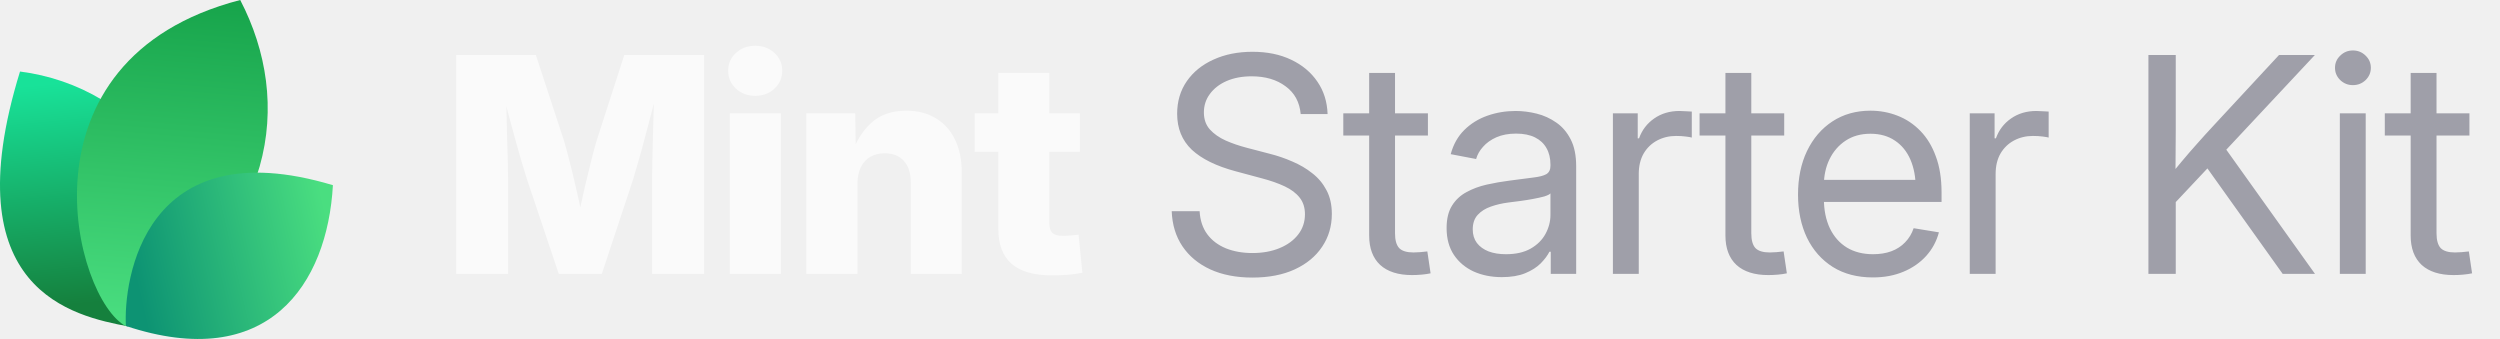
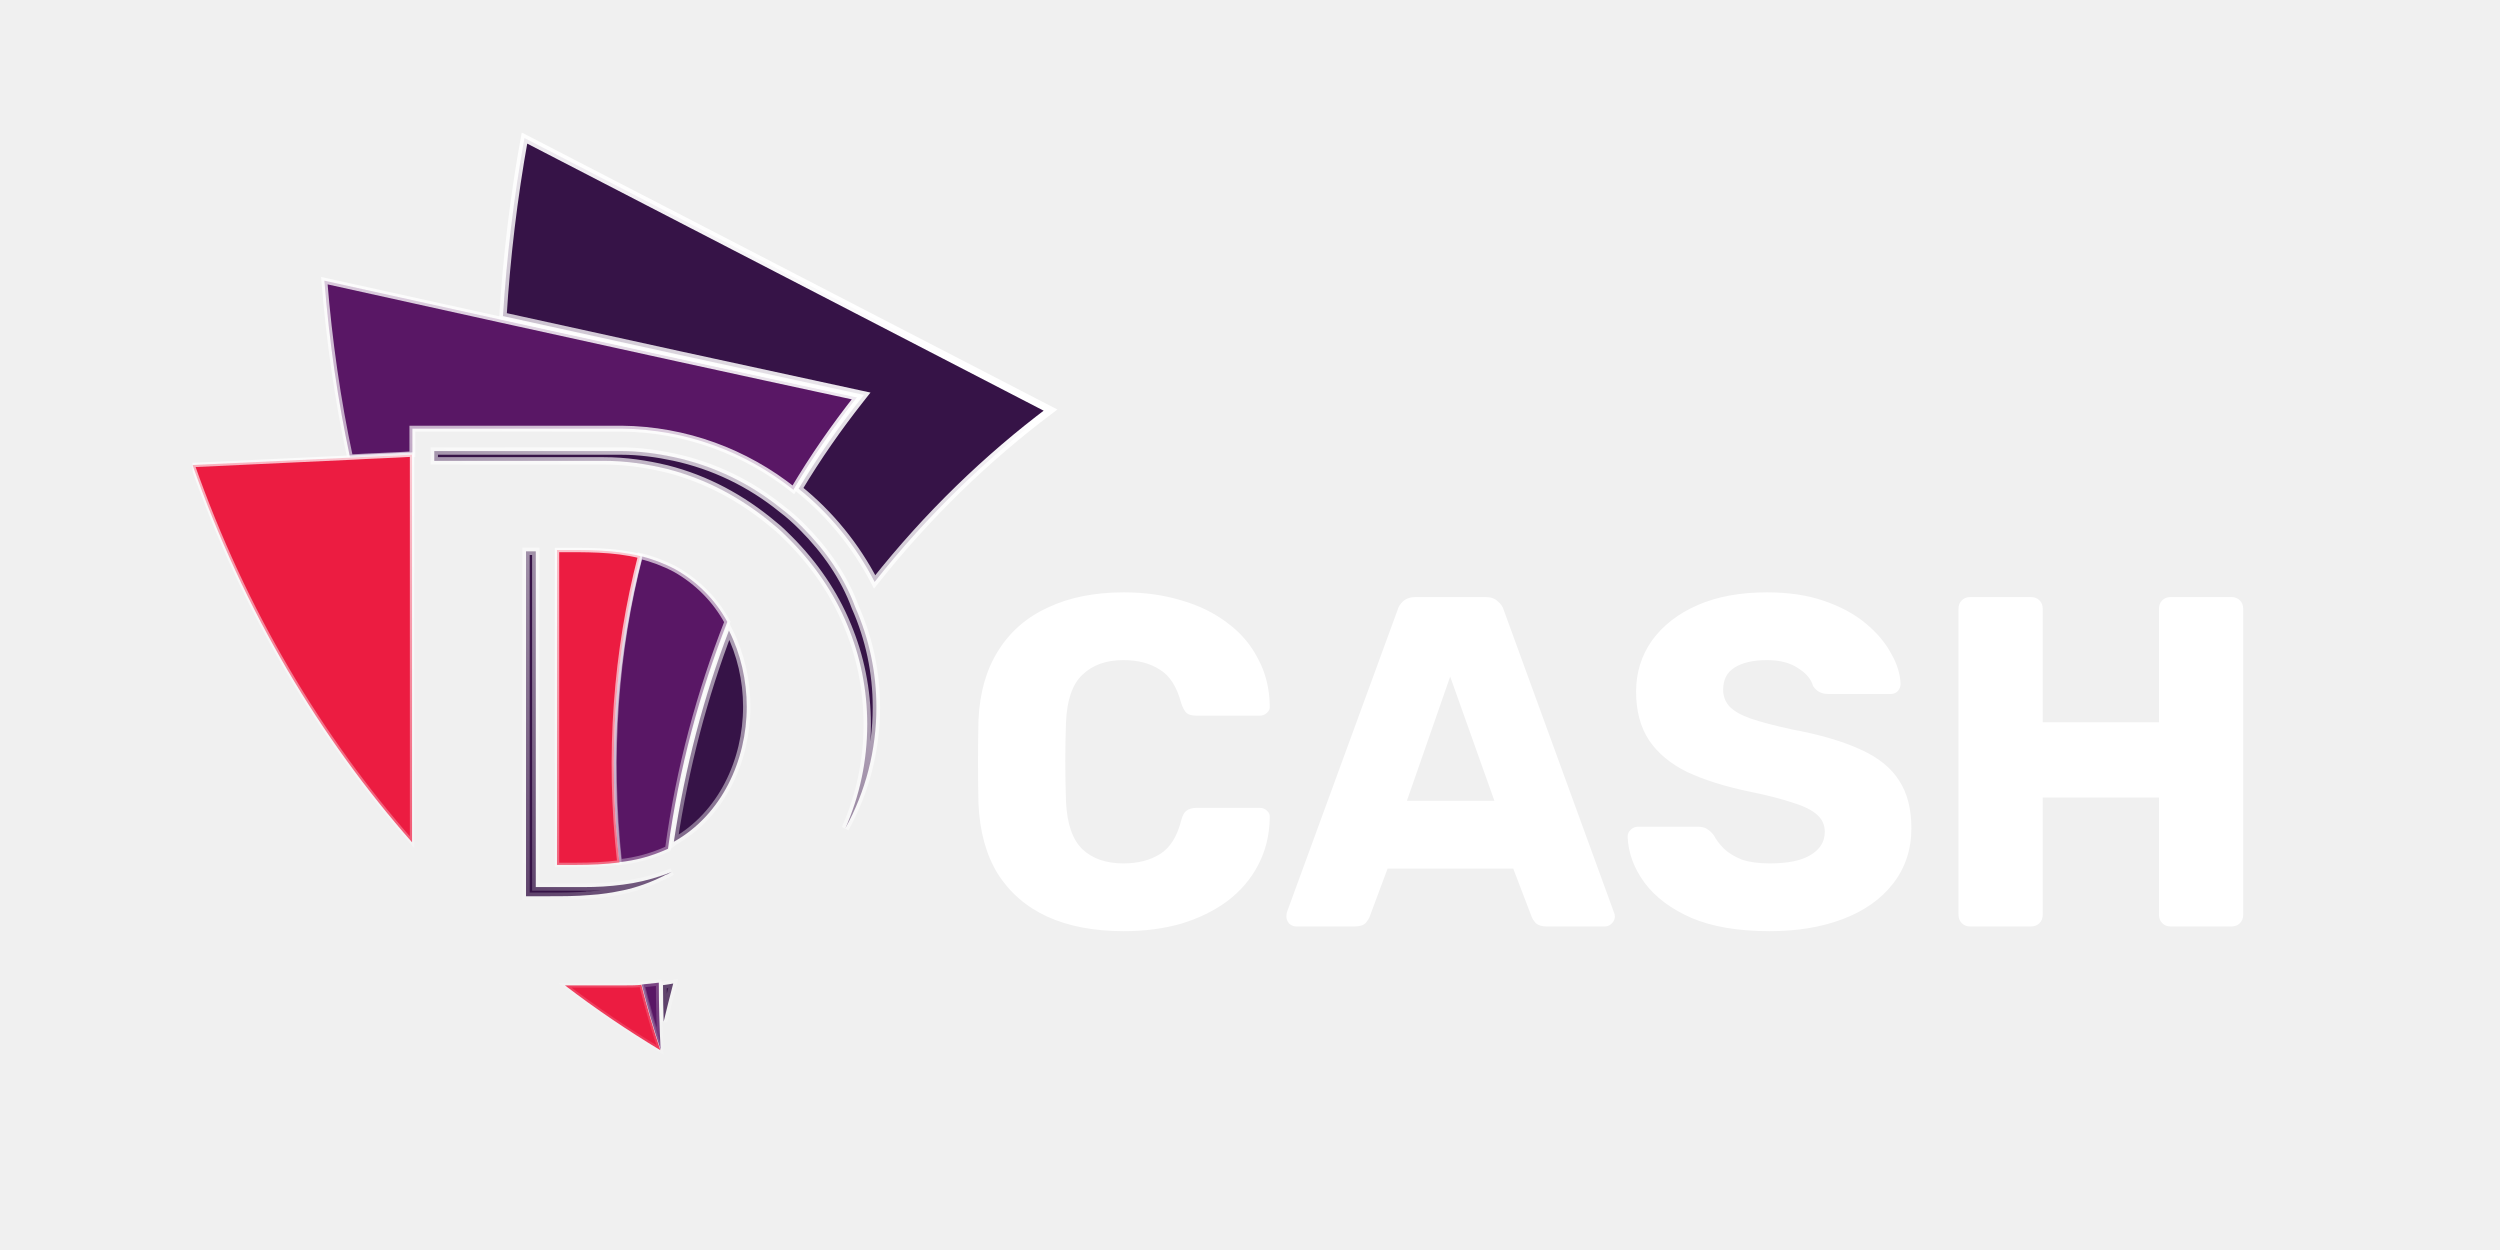
- <svg xmlns="http://www.w3.org/2000/svg" width="177" height="24" viewBox="0 0 177 24" fill="none">
-   <path d="M9.061 23.108C5.268 22.377 -3.391 20.627 1.417 5.064C9.634 6.099 16.973 14.064 9.061 23.108Z" fill="url(#paint0_linear_17557_2145)" />
-   <path d="M8.919 23.094C5.276 21.222 0.784 4.209 17.007 0C20.757 7.193 19.621 16.545 8.919 23.094Z" fill="url(#paint1_linear_17557_2145)" />
-   <path d="M8.914 23.079C8.735 19.882 10.159 9.085 23.57 13.111C23.181 20.123 18.984 26.418 8.914 23.079Z" fill="url(#paint2_linear_17557_2145)" />
-   <path d="M32.301 19.392V3.894H37.938L39.925 9.948C40.036 10.315 40.164 10.787 40.31 11.362C40.462 11.938 40.611 12.552 40.757 13.204C40.91 13.855 41.048 14.483 41.173 15.086C41.305 15.682 41.412 16.192 41.495 16.615H40.695C40.771 16.192 40.871 15.682 40.996 15.086C41.128 14.49 41.267 13.866 41.412 13.214C41.565 12.562 41.714 11.948 41.86 11.373C42.005 10.79 42.133 10.315 42.244 9.948L44.2 3.894H49.848V19.392H46.166V12.704C46.166 12.357 46.173 11.917 46.187 11.383C46.2 10.849 46.214 10.27 46.228 9.646C46.249 9.022 46.266 8.391 46.28 7.753C46.301 7.115 46.311 6.519 46.311 5.964H46.623C46.485 6.561 46.332 7.181 46.166 7.826C45.999 8.471 45.833 9.102 45.666 9.719C45.507 10.336 45.351 10.901 45.198 11.414C45.053 11.928 44.928 12.357 44.824 12.704L42.608 19.392H39.561L37.314 12.704C37.203 12.357 37.072 11.928 36.919 11.414C36.773 10.901 36.614 10.34 36.441 9.729C36.274 9.112 36.104 8.481 35.931 7.836C35.764 7.192 35.608 6.567 35.463 5.964H35.827C35.834 6.512 35.844 7.105 35.858 7.743C35.872 8.374 35.886 9.005 35.9 9.636C35.92 10.26 35.938 10.839 35.952 11.373C35.965 11.907 35.972 12.351 35.972 12.704V19.392H32.301ZM51.668 19.392V8.024H55.288V19.392H51.668ZM53.468 6.786C52.927 6.786 52.473 6.616 52.105 6.276C51.738 5.93 51.554 5.507 51.554 5.007C51.554 4.508 51.738 4.088 52.105 3.749C52.473 3.409 52.927 3.239 53.468 3.239C54.009 3.239 54.463 3.409 54.83 3.749C55.198 4.082 55.382 4.501 55.382 5.007C55.382 5.507 55.198 5.93 54.83 6.276C54.463 6.616 54.009 6.786 53.468 6.786ZM60.708 13.027V19.392H57.088V8.024H60.551L60.593 10.967H60.281C60.593 10.024 61.061 9.268 61.685 8.7C62.309 8.124 63.138 7.836 64.171 7.836C64.975 7.836 65.672 8.017 66.262 8.377C66.851 8.731 67.302 9.234 67.614 9.885C67.933 10.537 68.092 11.307 68.092 12.194V19.392H64.483V12.912C64.483 12.26 64.32 11.754 63.994 11.394C63.675 11.033 63.221 10.853 62.632 10.853C62.25 10.853 61.914 10.936 61.623 11.102C61.332 11.269 61.106 11.515 60.947 11.841C60.787 12.16 60.708 12.555 60.708 13.027ZM76.456 8.024V10.749H69.008V8.024H76.456ZM70.683 5.163H74.292V15.783C74.292 16.102 74.361 16.334 74.5 16.48C74.646 16.625 74.899 16.698 75.259 16.698C75.405 16.698 75.596 16.688 75.831 16.667C76.074 16.646 76.251 16.629 76.362 16.615L76.632 19.309C76.313 19.378 75.963 19.427 75.582 19.455C75.207 19.482 74.836 19.496 74.469 19.496C73.2 19.496 72.25 19.222 71.619 18.674C70.995 18.127 70.683 17.308 70.683 16.22V5.163Z" fill="#FAFAFA" />
-   <path d="M88.667 19.652C87.523 19.652 86.528 19.458 85.682 19.07C84.843 18.681 84.188 18.137 83.716 17.437C83.245 16.736 82.992 15.908 82.957 14.951H84.933C84.968 15.596 85.148 16.14 85.474 16.584C85.8 17.021 86.24 17.354 86.795 17.582C87.35 17.804 87.974 17.915 88.667 17.915C89.388 17.915 90.026 17.801 90.581 17.572C91.143 17.343 91.583 17.024 91.902 16.615C92.228 16.199 92.391 15.717 92.391 15.169C92.391 14.698 92.266 14.306 92.017 13.994C91.767 13.675 91.413 13.408 90.956 13.193C90.498 12.978 89.954 12.787 89.323 12.621L87.502 12.132C86.123 11.765 85.082 11.255 84.382 10.603C83.689 9.944 83.342 9.095 83.342 8.055C83.342 7.174 83.571 6.404 84.028 5.746C84.486 5.087 85.117 4.577 85.921 4.217C86.726 3.849 87.645 3.666 88.678 3.666C89.718 3.666 90.63 3.853 91.413 4.227C92.204 4.602 92.824 5.122 93.275 5.787C93.726 6.446 93.965 7.209 93.993 8.076H92.089C92.013 7.23 91.656 6.574 91.018 6.11C90.387 5.638 89.586 5.403 88.615 5.403C87.95 5.403 87.36 5.513 86.847 5.735C86.341 5.957 85.946 6.262 85.661 6.651C85.377 7.032 85.235 7.469 85.235 7.961C85.235 8.447 85.377 8.849 85.661 9.168C85.946 9.48 86.317 9.74 86.774 9.948C87.232 10.149 87.724 10.319 88.251 10.457L89.884 10.884C90.439 11.023 90.977 11.206 91.496 11.435C92.023 11.657 92.495 11.934 92.911 12.267C93.334 12.593 93.67 12.995 93.92 13.474C94.17 13.945 94.294 14.504 94.294 15.149C94.294 16.015 94.066 16.788 93.608 17.468C93.157 18.148 92.512 18.681 91.673 19.07C90.834 19.458 89.832 19.652 88.667 19.652ZM101.097 8.024V9.594H95.106V8.024H101.097ZM96.937 5.163H98.767V16.521C98.767 17 98.865 17.347 99.059 17.562C99.26 17.77 99.6 17.874 100.078 17.874C100.21 17.874 100.366 17.867 100.546 17.853C100.733 17.832 100.903 17.815 101.056 17.801L101.285 19.351C101.097 19.392 100.886 19.423 100.65 19.444C100.414 19.465 100.189 19.475 99.974 19.475C98.996 19.475 98.244 19.236 97.717 18.758C97.197 18.272 96.937 17.579 96.937 16.677V5.163ZM106.33 19.621C105.595 19.621 104.932 19.489 104.343 19.226C103.754 18.955 103.285 18.564 102.939 18.05C102.592 17.53 102.419 16.896 102.419 16.147C102.419 15.495 102.547 14.965 102.804 14.556C103.06 14.146 103.403 13.828 103.833 13.599C104.263 13.363 104.742 13.186 105.269 13.068C105.796 12.95 106.333 12.857 106.881 12.787C107.574 12.69 108.132 12.617 108.555 12.569C108.978 12.52 109.287 12.441 109.481 12.33C109.675 12.212 109.772 12.014 109.772 11.737V11.654C109.772 11.203 109.679 10.815 109.492 10.489C109.311 10.163 109.041 9.91 108.68 9.729C108.32 9.549 107.872 9.459 107.338 9.459C106.805 9.459 106.34 9.546 105.945 9.719C105.556 9.892 105.241 10.118 104.998 10.395C104.755 10.665 104.593 10.953 104.509 11.258L102.71 10.915C102.897 10.222 103.22 9.65 103.677 9.199C104.135 8.748 104.679 8.412 105.31 8.19C105.941 7.968 106.607 7.857 107.307 7.857C107.8 7.857 108.295 7.92 108.795 8.044C109.301 8.169 109.765 8.381 110.188 8.679C110.611 8.97 110.951 9.369 111.208 9.875C111.464 10.374 111.593 11.005 111.593 11.768V19.392H109.793V17.822H109.7C109.568 18.085 109.363 18.359 109.086 18.643C108.809 18.921 108.444 19.153 107.994 19.34C107.543 19.527 106.988 19.621 106.33 19.621ZM106.621 17.998C107.321 17.998 107.904 17.867 108.368 17.603C108.84 17.333 109.19 16.986 109.419 16.563C109.654 16.133 109.772 15.682 109.772 15.211V13.692C109.703 13.769 109.554 13.841 109.325 13.911C109.096 13.973 108.829 14.032 108.524 14.088C108.226 14.143 107.921 14.192 107.609 14.233C107.304 14.275 107.033 14.309 106.798 14.337C106.354 14.393 105.938 14.49 105.549 14.628C105.168 14.76 104.86 14.954 104.624 15.211C104.388 15.467 104.27 15.811 104.27 16.241C104.27 16.615 104.367 16.934 104.561 17.198C104.762 17.461 105.04 17.662 105.393 17.801C105.747 17.933 106.156 17.998 106.621 17.998ZM114.193 19.392V8.024H115.951V9.792H116.045C116.253 9.209 116.61 8.741 117.116 8.388C117.622 8.034 118.219 7.857 118.905 7.857C119.058 7.857 119.217 7.864 119.384 7.878C119.55 7.885 119.682 7.892 119.779 7.899V9.74C119.716 9.719 119.578 9.695 119.363 9.667C119.155 9.639 118.922 9.625 118.666 9.625C118.174 9.625 117.726 9.733 117.324 9.948C116.922 10.163 116.603 10.471 116.367 10.874C116.138 11.276 116.024 11.758 116.024 12.319V19.392H114.193ZM126.322 8.024V9.594H120.33V8.024H126.322ZM122.161 5.163H123.992V16.521C123.992 17 124.089 17.347 124.283 17.562C124.484 17.77 124.824 17.874 125.302 17.874C125.434 17.874 125.59 17.867 125.77 17.853C125.958 17.832 126.127 17.815 126.28 17.801L126.509 19.351C126.322 19.392 126.11 19.423 125.874 19.444C125.639 19.465 125.413 19.475 125.198 19.475C124.221 19.475 123.468 19.236 122.941 18.758C122.421 18.272 122.161 17.579 122.161 16.677V5.163ZM132.604 19.642C131.502 19.642 130.555 19.396 129.765 18.903C128.974 18.404 128.364 17.714 127.934 16.834C127.511 15.946 127.3 14.927 127.3 13.775C127.3 12.611 127.511 11.584 127.934 10.697C128.364 9.802 128.964 9.102 129.734 8.596C130.51 8.089 131.408 7.836 132.428 7.836C133.1 7.836 133.738 7.954 134.341 8.19C134.952 8.426 135.489 8.783 135.954 9.261C136.425 9.74 136.793 10.343 137.056 11.071C137.327 11.792 137.462 12.645 137.462 13.63V14.296H128.433V12.735H136.463L135.631 13.297C135.631 12.541 135.506 11.876 135.257 11.3C135.007 10.725 134.643 10.277 134.165 9.958C133.686 9.632 133.107 9.469 132.428 9.469C131.748 9.469 131.162 9.632 130.67 9.958C130.177 10.284 129.796 10.725 129.526 11.279C129.262 11.827 129.13 12.441 129.13 13.12V14.046C129.13 14.864 129.273 15.572 129.557 16.168C129.841 16.757 130.243 17.211 130.763 17.53C131.283 17.842 131.901 17.998 132.615 17.998C133.093 17.998 133.523 17.929 133.905 17.79C134.293 17.645 134.619 17.433 134.882 17.156C135.153 16.879 135.354 16.546 135.486 16.157L137.275 16.449C137.108 17.08 136.81 17.634 136.38 18.113C135.95 18.591 135.413 18.966 134.768 19.236C134.123 19.507 133.402 19.642 132.604 19.642ZM139.459 19.392V8.024H141.217V9.792H141.311C141.519 9.209 141.876 8.741 142.382 8.388C142.888 8.034 143.485 7.857 144.171 7.857C144.324 7.857 144.483 7.864 144.649 7.878C144.816 7.885 144.948 7.892 145.045 7.899V9.74C144.982 9.719 144.844 9.695 144.629 9.667C144.421 9.639 144.188 9.625 143.932 9.625C143.439 9.625 142.992 9.733 142.59 9.948C142.188 10.163 141.869 10.471 141.633 10.874C141.404 11.276 141.29 11.758 141.29 12.319V19.392H139.459ZM153.429 14.961V12.715C153.783 12.257 154.136 11.82 154.49 11.404C154.844 10.981 155.204 10.565 155.572 10.156C155.939 9.74 156.314 9.327 156.695 8.918L161.355 3.894H163.893L157.277 10.967H157.184L153.429 14.961ZM152.108 19.392V3.894H154.043V9.241L154.022 12.559L154.043 13.505V19.392H152.108ZM161.615 19.392L155.967 11.477L157.173 9.969L163.903 19.392H161.615ZM165.661 19.392V8.024H167.492V19.392H165.661ZM166.587 6.027C166.24 6.027 165.942 5.909 165.692 5.673C165.443 5.43 165.318 5.139 165.318 4.799C165.318 4.459 165.443 4.172 165.692 3.936C165.942 3.693 166.24 3.572 166.587 3.572C166.934 3.572 167.232 3.693 167.482 3.936C167.731 4.172 167.856 4.459 167.856 4.799C167.856 5.139 167.731 5.43 167.482 5.673C167.232 5.909 166.934 6.027 166.587 6.027ZM174.836 8.024V9.594H168.844V8.024H174.836ZM170.675 5.163H172.506V16.521C172.506 17 172.603 17.347 172.797 17.562C172.998 17.77 173.338 17.874 173.816 17.874C173.948 17.874 174.104 17.867 174.284 17.853C174.472 17.832 174.641 17.815 174.794 17.801L175.023 19.351C174.836 19.392 174.624 19.423 174.388 19.444C174.153 19.465 173.927 19.475 173.712 19.475C172.735 19.475 171.982 19.236 171.455 18.758C170.935 18.272 170.675 17.579 170.675 16.677V5.163Z" fill="#9F9FA9" />
+ <svg xmlns="http://www.w3.org/2000/svg" width="170" height="85" viewBox="0 0 170 85" fill="none">
+   <g clip-path="url(#clip0_572_6093)">
+     <mask id="mask0_572_6093" style="mask-type:luminance" maskUnits="userSpaceOnUse" x="13" y="9" width="64" height="125">
+       <path d="M13.115 133.771H76.025V9.023H13.115V133.771Z" fill="white" />
+     </mask>
+     <g mask="url(#mask0_572_6093)">
+       <path d="M43.636 66.946C44.01 68.443 44.426 69.898 44.925 71.395C44.842 69.857 44.8 68.318 44.8 66.821C44.426 66.863 44.052 66.905 43.636 66.946ZM33.906 21.704C29.955 20.831 26.005 19.958 22.055 19.085C22.387 23.201 22.97 27.235 23.801 31.102C25.215 31.019 26.629 30.977 28.043 30.894V29.148C29.955 29.148 31.868 29.148 33.781 29.148C36.609 29.148 39.436 29.148 42.264 29.148C46.63 29.189 50.705 30.728 53.949 33.306C55.279 31.061 56.734 28.981 58.273 27.027C50.164 25.28 42.014 23.492 33.906 21.704ZM45.923 38.712C45.133 38.296 44.343 38.005 43.511 37.797C41.848 44.2 41.307 51.27 42.097 58.63C43.262 58.505 44.343 58.214 45.424 57.715C46.172 52.226 47.586 47.07 49.458 42.288C48.667 40.832 47.462 39.585 45.923 38.712Z" fill="#591765" stroke="url(#paint0_linear_572_6093)" stroke-width="0.4" />
+     </g>
+     <mask id="mask1_572_6093" style="mask-type:luminance" maskUnits="userSpaceOnUse" x="13" y="9" width="64" height="125">
+       <path d="M13.092 133.788H76.002V9.041H13.092V133.788Z" fill="white" />
+     </mask>
+     <g mask="url(#mask1_572_6093)">
+       <path d="M23.779 31.12C25.192 31.037 26.606 30.995 28.02 30.912V45.133V57.275C21.782 50.206 16.585 41.557 13.092 31.619C16.668 31.452 20.202 31.286 23.779 31.12ZM44.902 71.413C44.403 69.916 43.988 68.461 43.613 66.964C43.281 67.005 42.948 67.005 42.615 67.005C42.491 67.005 42.366 67.005 42.2 67.005C41.784 67.005 41.368 67.005 40.952 67.005C40.12 67.005 39.289 67.005 38.416 67.005C40.536 68.627 42.699 70.082 44.902 71.413ZM42.116 58.647C41.285 51.287 41.867 44.218 43.53 37.814C41.701 37.357 39.788 37.399 37.875 37.399V54.863V58.814C38.332 58.814 38.748 58.814 39.206 58.814C40.162 58.814 41.16 58.772 42.116 58.647Z" fill="#EC1C41" stroke="url(#paint1_linear_572_6093)" stroke-width="0.3" />
+     </g>
+     <mask id="mask2_572_6093" style="mask-type:luminance" maskUnits="userSpaceOnUse" x="13" y="9" width="64" height="125">
+       <path d="M13.148 133.754H76.059V9.006H13.148V133.754Z" fill="white" />
+     </mask>
+     <g mask="url(#mask2_572_6093)">
+       <path d="M59.475 39.569C63.082 35.015 67.141 31.109 71.435 27.886C65.481 24.807 59.529 21.727 53.575 18.648C47.605 15.561 41.634 12.474 35.663 9.387C34.923 13.473 34.449 17.521 34.202 21.493C42.241 23.266 50.32 25.037 58.358 26.769L58.75 26.854L58.502 27.168C57.012 29.061 55.602 31.071 54.308 33.235C56.444 34.947 58.212 37.125 59.475 39.569ZM57.477 56.337C58.867 53.821 59.595 51.008 59.595 48.096C59.595 45.719 59.102 43.425 58.16 41.294L58.157 41.287L58.154 41.279C57.421 39.282 56.154 37.44 54.553 35.839C54.101 35.387 53.652 34.98 53.166 34.615L53.158 34.609C50.985 32.846 48.485 31.657 45.82 31.083C44.669 30.836 43.439 30.673 42.255 30.673H29.531V31.337H41.049C42.528 31.337 43.962 31.549 45.35 31.885L45.352 31.886C48.009 32.56 50.451 33.866 52.596 35.673C52.984 35.975 53.328 36.319 53.659 36.65C55.386 38.377 56.735 40.358 57.622 42.512L57.621 42.513C58.507 44.622 58.972 46.899 58.972 49.26C58.972 51.732 58.458 54.126 57.477 56.337ZM37.39 60.944C38.264 60.944 39.169 60.944 40.112 60.862V60.861H40.12C40.852 60.821 41.629 60.699 42.411 60.534C43.345 60.331 44.239 60.005 45.137 59.557C45.15 59.55 45.163 59.543 45.18 59.533C45.194 59.525 45.218 59.512 45.241 59.5C45.279 59.481 45.323 59.464 45.376 59.455C45.483 59.397 45.588 59.338 45.692 59.275C45.603 59.315 45.514 59.353 45.425 59.389L45.42 59.391L45.039 59.527C44.15 59.833 43.26 60.042 42.369 60.153H42.368C41.441 60.279 40.557 60.321 39.719 60.321H36.433V37.492H35.769V60.944H37.39ZM45.825 57.238L45.833 57.233C49.064 55.416 50.779 51.727 50.779 48.054C50.779 46.277 50.373 44.471 49.568 42.876C47.86 47.351 46.589 52.151 45.82 57.242L45.825 57.238ZM45.128 69.476C45.336 68.602 45.556 67.734 45.78 66.878C45.556 66.92 45.326 66.96 45.084 66.989C45.086 67.818 45.102 68.647 45.128 69.476Z" fill="#361347" stroke="url(#paint2_linear_572_6093)" stroke-width="0.5" />
+     </g>
+   </g>
+   <path d="M76.424 63.32C74.397 63.32 72.659 62.989 71.208 62.328C69.779 61.667 68.659 60.696 67.848 59.416C67.059 58.136 66.621 56.547 66.536 54.648C66.515 53.773 66.504 52.835 66.504 51.832C66.504 50.829 66.515 49.869 66.536 48.952C66.621 47.096 67.069 45.528 67.88 44.248C68.691 42.947 69.821 41.965 71.272 41.304C72.723 40.621 74.44 40.28 76.424 40.28C77.832 40.28 79.133 40.461 80.328 40.824C81.523 41.165 82.568 41.677 83.464 42.36C84.36 43.021 85.053 43.832 85.544 44.792C86.056 45.731 86.323 46.797 86.344 47.992C86.365 48.184 86.301 48.344 86.152 48.472C86.024 48.6 85.864 48.664 85.672 48.664H81.352C81.075 48.664 80.861 48.611 80.712 48.504C80.563 48.376 80.435 48.152 80.328 47.832C80.029 46.701 79.539 45.933 78.856 45.528C78.195 45.101 77.373 44.888 76.392 44.888C75.219 44.888 74.291 45.219 73.608 45.88C72.925 46.52 72.552 47.597 72.488 49.112C72.424 50.861 72.424 52.653 72.488 54.488C72.552 56.003 72.925 57.091 73.608 57.752C74.291 58.392 75.219 58.712 76.392 58.712C77.373 58.712 78.205 58.499 78.888 58.072C79.571 57.645 80.051 56.877 80.328 55.768C80.413 55.448 80.531 55.235 80.68 55.128C80.851 55 81.075 54.936 81.352 54.936H85.672C85.864 54.936 86.024 55 86.152 55.128C86.301 55.256 86.365 55.416 86.344 55.608C86.323 56.803 86.056 57.88 85.544 58.84C85.053 59.779 84.36 60.589 83.464 61.272C82.568 61.933 81.523 62.445 80.328 62.808C79.133 63.149 77.832 63.32 76.424 63.32ZM88.147 63C87.977 63 87.817 62.936 87.668 62.808C87.54 62.659 87.475 62.499 87.475 62.328C87.475 62.221 87.486 62.125 87.507 62.04L95.028 41.496C95.091 41.261 95.219 41.059 95.412 40.888C95.625 40.696 95.913 40.6 96.275 40.6H101.012C101.374 40.6 101.652 40.696 101.844 40.888C102.057 41.059 102.196 41.261 102.26 41.496L109.748 62.04C109.79 62.125 109.812 62.221 109.812 62.328C109.812 62.499 109.737 62.659 109.588 62.808C109.46 62.936 109.3 63 109.108 63H105.172C104.852 63 104.606 62.925 104.436 62.776C104.286 62.605 104.19 62.456 104.148 62.328L102.9 59.064H94.356L93.139 62.328C93.097 62.456 93.001 62.605 92.852 62.776C92.702 62.925 92.446 63 92.084 63H88.147ZM95.668 54.456H101.62L98.612 46.008L95.668 54.456ZM120.342 63.32C118.209 63.32 116.438 63.021 115.03 62.424C113.622 61.805 112.555 61.005 111.83 60.024C111.105 59.043 110.721 57.997 110.678 56.888C110.678 56.717 110.742 56.568 110.87 56.44C111.019 56.291 111.19 56.216 111.382 56.216H115.414C115.713 56.216 115.937 56.269 116.086 56.376C116.257 56.483 116.406 56.621 116.534 56.792C116.705 57.112 116.939 57.421 117.238 57.72C117.558 58.019 117.963 58.264 118.454 58.456C118.966 58.627 119.595 58.712 120.342 58.712C121.579 58.712 122.507 58.52 123.126 58.136C123.766 57.752 124.086 57.229 124.086 56.568C124.086 56.099 123.915 55.715 123.574 55.416C123.233 55.096 122.678 54.819 121.91 54.584C121.163 54.328 120.161 54.072 118.902 53.816C117.281 53.475 115.894 53.037 114.742 52.504C113.611 51.949 112.747 51.235 112.15 50.36C111.553 49.464 111.254 48.355 111.254 47.032C111.254 45.731 111.617 44.568 112.342 43.544C113.089 42.52 114.123 41.72 115.446 41.144C116.769 40.568 118.337 40.28 120.15 40.28C121.622 40.28 122.913 40.472 124.022 40.856C125.153 41.24 126.102 41.752 126.87 42.392C127.638 43.032 128.214 43.715 128.598 44.44C129.003 45.144 129.217 45.837 129.238 46.52C129.238 46.691 129.174 46.851 129.046 47C128.918 47.128 128.758 47.192 128.566 47.192H124.342C124.107 47.192 123.905 47.149 123.734 47.064C123.563 46.979 123.414 46.84 123.286 46.648C123.158 46.179 122.817 45.773 122.262 45.432C121.729 45.069 121.025 44.888 120.15 44.888C119.211 44.888 118.475 45.059 117.942 45.4C117.43 45.72 117.174 46.221 117.174 46.904C117.174 47.331 117.313 47.704 117.59 48.024C117.889 48.344 118.369 48.621 119.03 48.856C119.713 49.091 120.641 49.336 121.814 49.592C123.755 49.955 125.323 50.413 126.518 50.968C127.713 51.501 128.587 52.205 129.142 53.08C129.697 53.933 129.974 55.011 129.974 56.312C129.974 57.763 129.558 59.021 128.726 60.088C127.915 61.133 126.785 61.933 125.334 62.488C123.883 63.043 122.219 63.32 120.342 63.32ZM133.978 63C133.743 63 133.551 62.925 133.402 62.776C133.252 62.627 133.178 62.435 133.178 62.2V41.4C133.178 41.165 133.252 40.973 133.402 40.824C133.551 40.675 133.743 40.6 133.978 40.6H138.106C138.34 40.6 138.532 40.675 138.682 40.824C138.831 40.973 138.906 41.165 138.906 41.4V49.112H146.81V41.4C146.81 41.165 146.884 40.973 147.034 40.824C147.183 40.675 147.375 40.6 147.61 40.6H151.738C151.972 40.6 152.164 40.675 152.314 40.824C152.463 40.973 152.538 41.165 152.538 41.4V62.2C152.538 62.435 152.463 62.627 152.314 62.776C152.164 62.925 151.972 63 151.738 63H147.61C147.375 63 147.183 62.925 147.034 62.776C146.884 62.627 146.81 62.435 146.81 62.2V54.232H138.906V62.2C138.906 62.435 138.831 62.627 138.682 62.776C138.532 62.925 138.34 63 138.106 63H133.978Z" fill="white" />
  <defs>
-     <linearGradient id="paint0_linear_17557_2145" x1="3.776" y1="5.916" x2="5.232" y2="21.559" gradientUnits="userSpaceOnUse">
-       <stop stop-color="#18E299" />
-       <stop offset="1" stop-color="#15803D" />
+     <linearGradient id="paint0_linear_572_6093" x1="25.69" y1="71.395" x2="51.47" y2="17.811" gradientUnits="userSpaceOnUse">
+       <stop stop-color="white" stop-opacity="0" />
+       <stop offset="1" stop-color="white" />
    </linearGradient>
-     <linearGradient id="paint1_linear_17557_2145" x1="12.171" y1="-0.718" x2="10.19" y2="22.983" gradientUnits="userSpaceOnUse">
-       <stop stop-color="#16A34A" />
-       <stop offset="1" stop-color="#4ADE80" />
+     <linearGradient id="paint1_linear_572_6093" x1="25.5" y1="70.488" x2="43.068" y2="25.293" gradientUnits="userSpaceOnUse">
+       <stop stop-color="white" stop-opacity="0" />
+       <stop offset="1" stop-color="white" />
    </linearGradient>
-     <linearGradient id="paint2_linear_17557_2145" x1="23.133" y1="15.353" x2="9.338" y2="18.52" gradientUnits="userSpaceOnUse">
-       <stop stop-color="#4ADE80" />
-       <stop offset="1" stop-color="#0D9373" />
+     <linearGradient id="paint2_linear_572_6093" x1="29.912" y1="71.382" x2="64.594" y2="24.502" gradientUnits="userSpaceOnUse">
+       <stop stop-color="white" stop-opacity="0" />
+       <stop offset="1" stop-color="white" />
    </linearGradient>
+     <clipPath id="clip0_572_6093">
+       <rect width="85" height="85" fill="white" />
+     </clipPath>
  </defs>
</svg>
